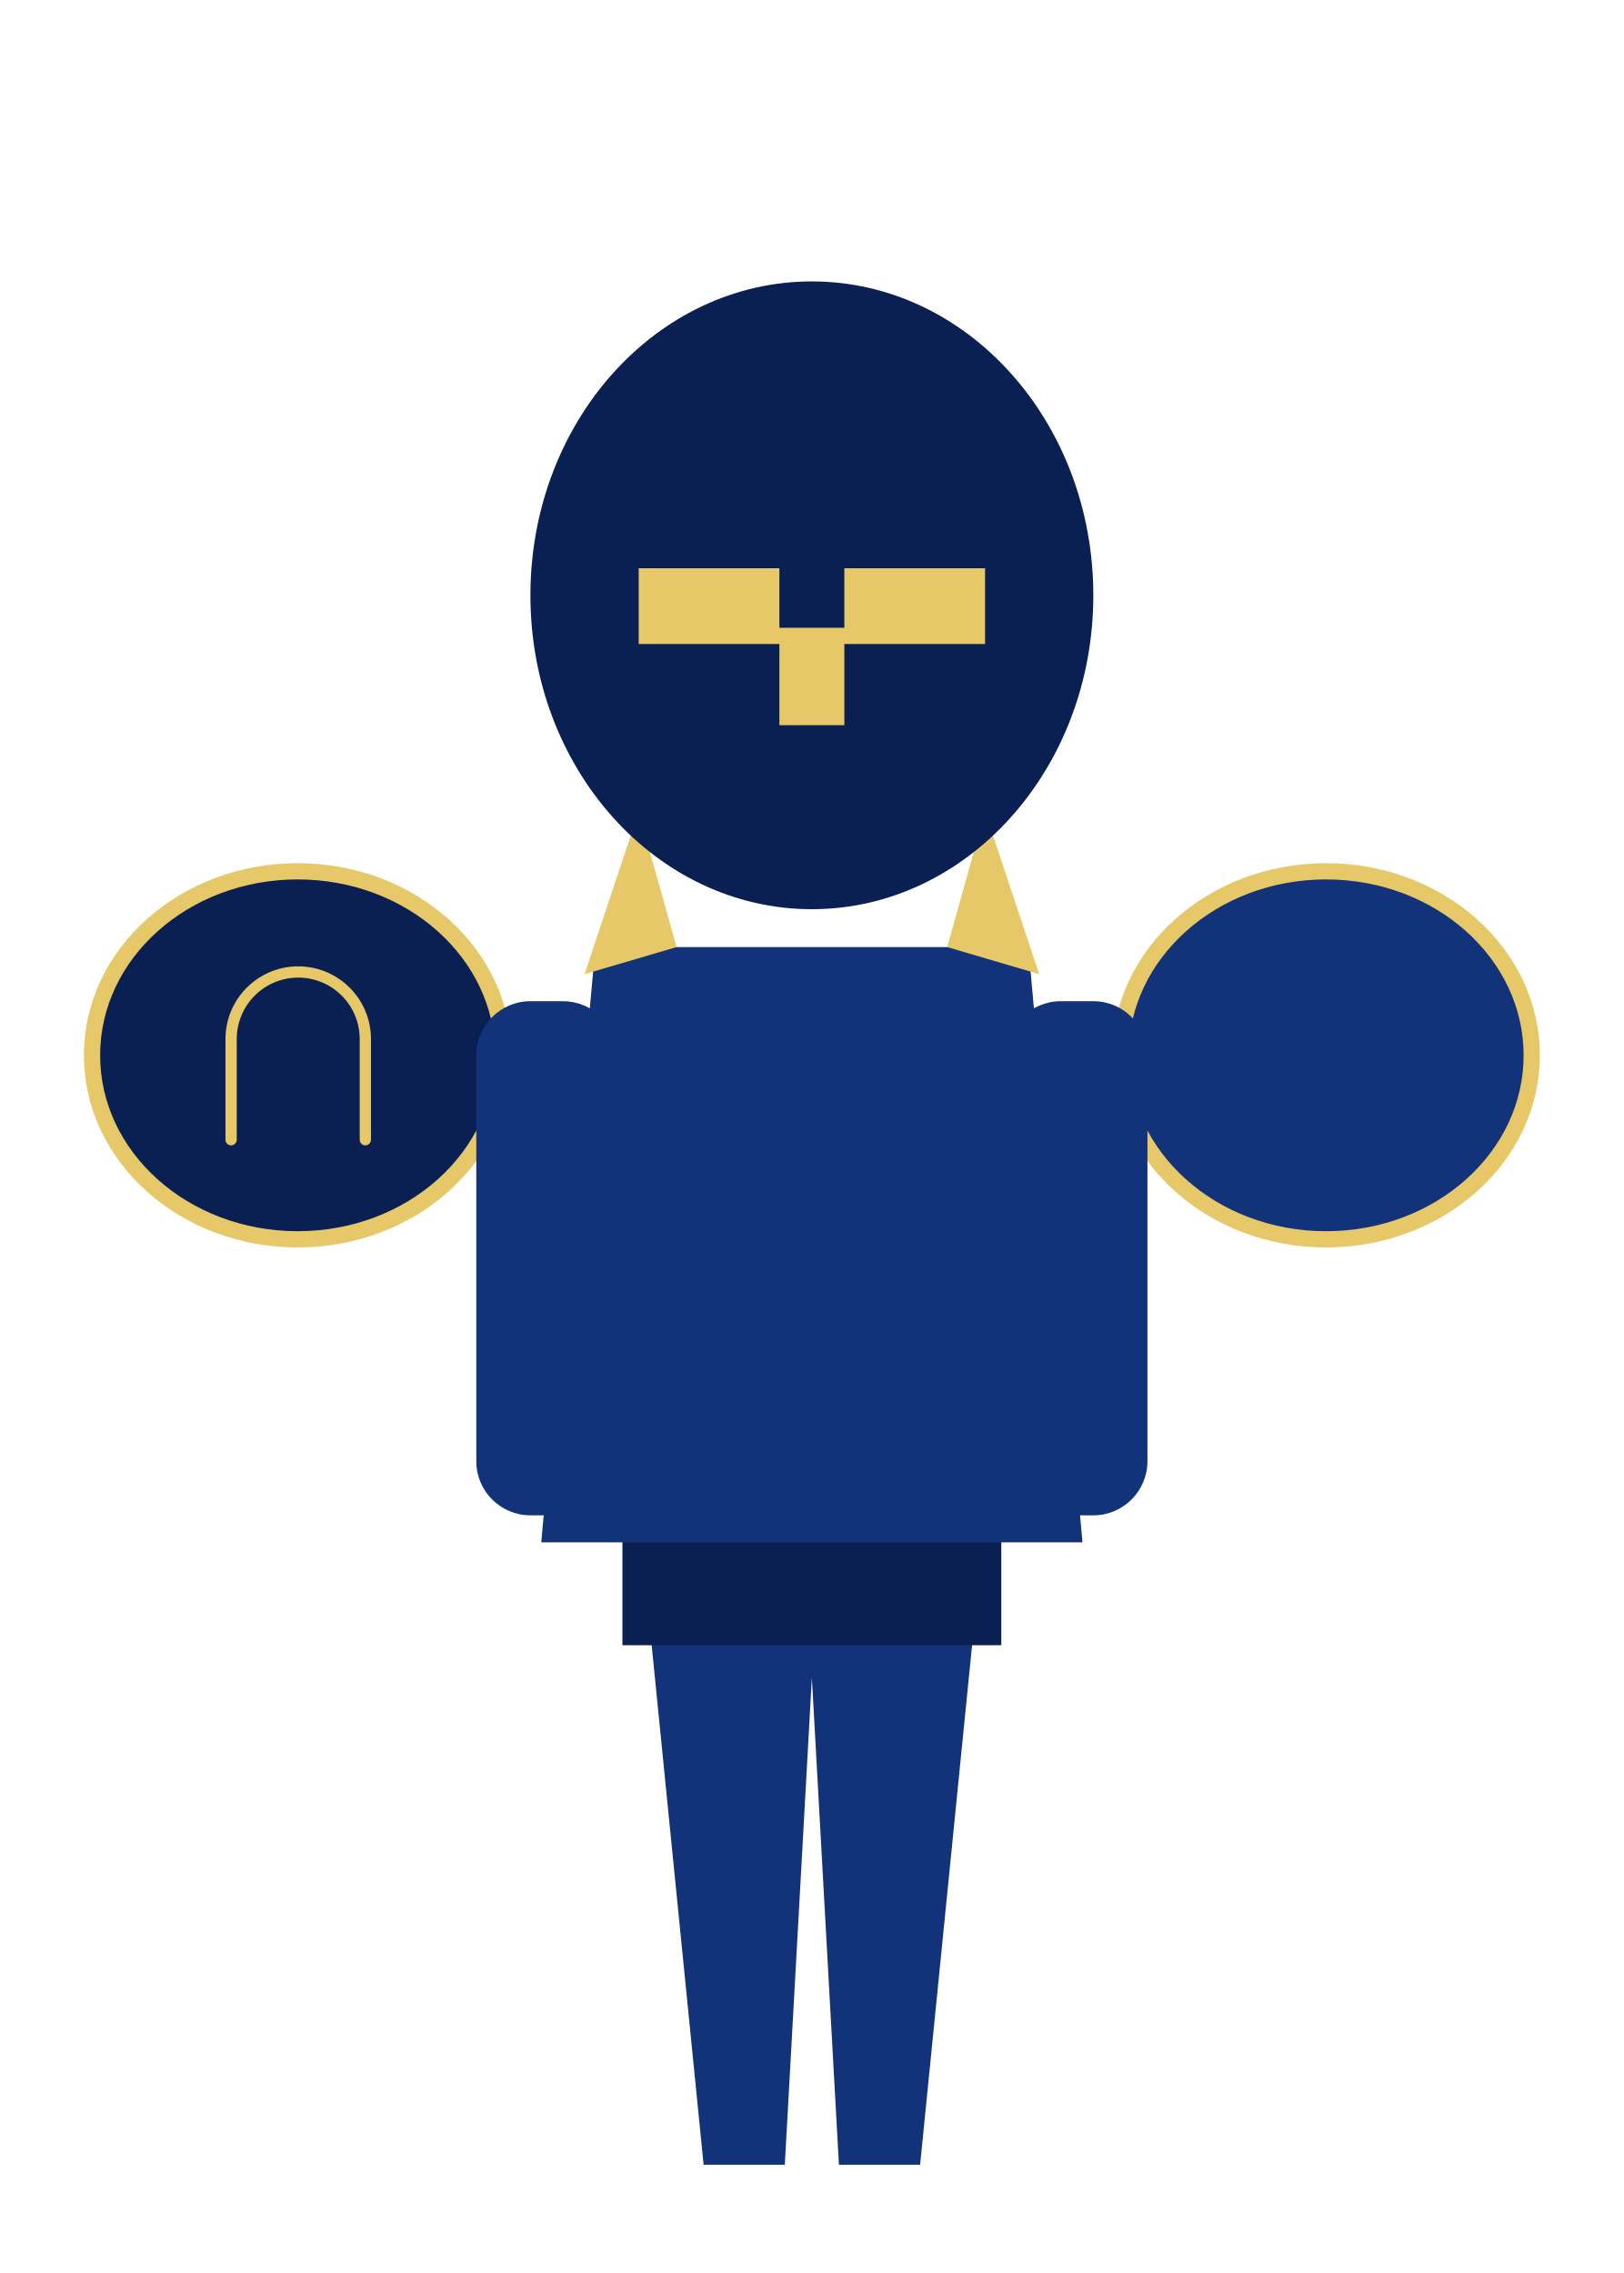
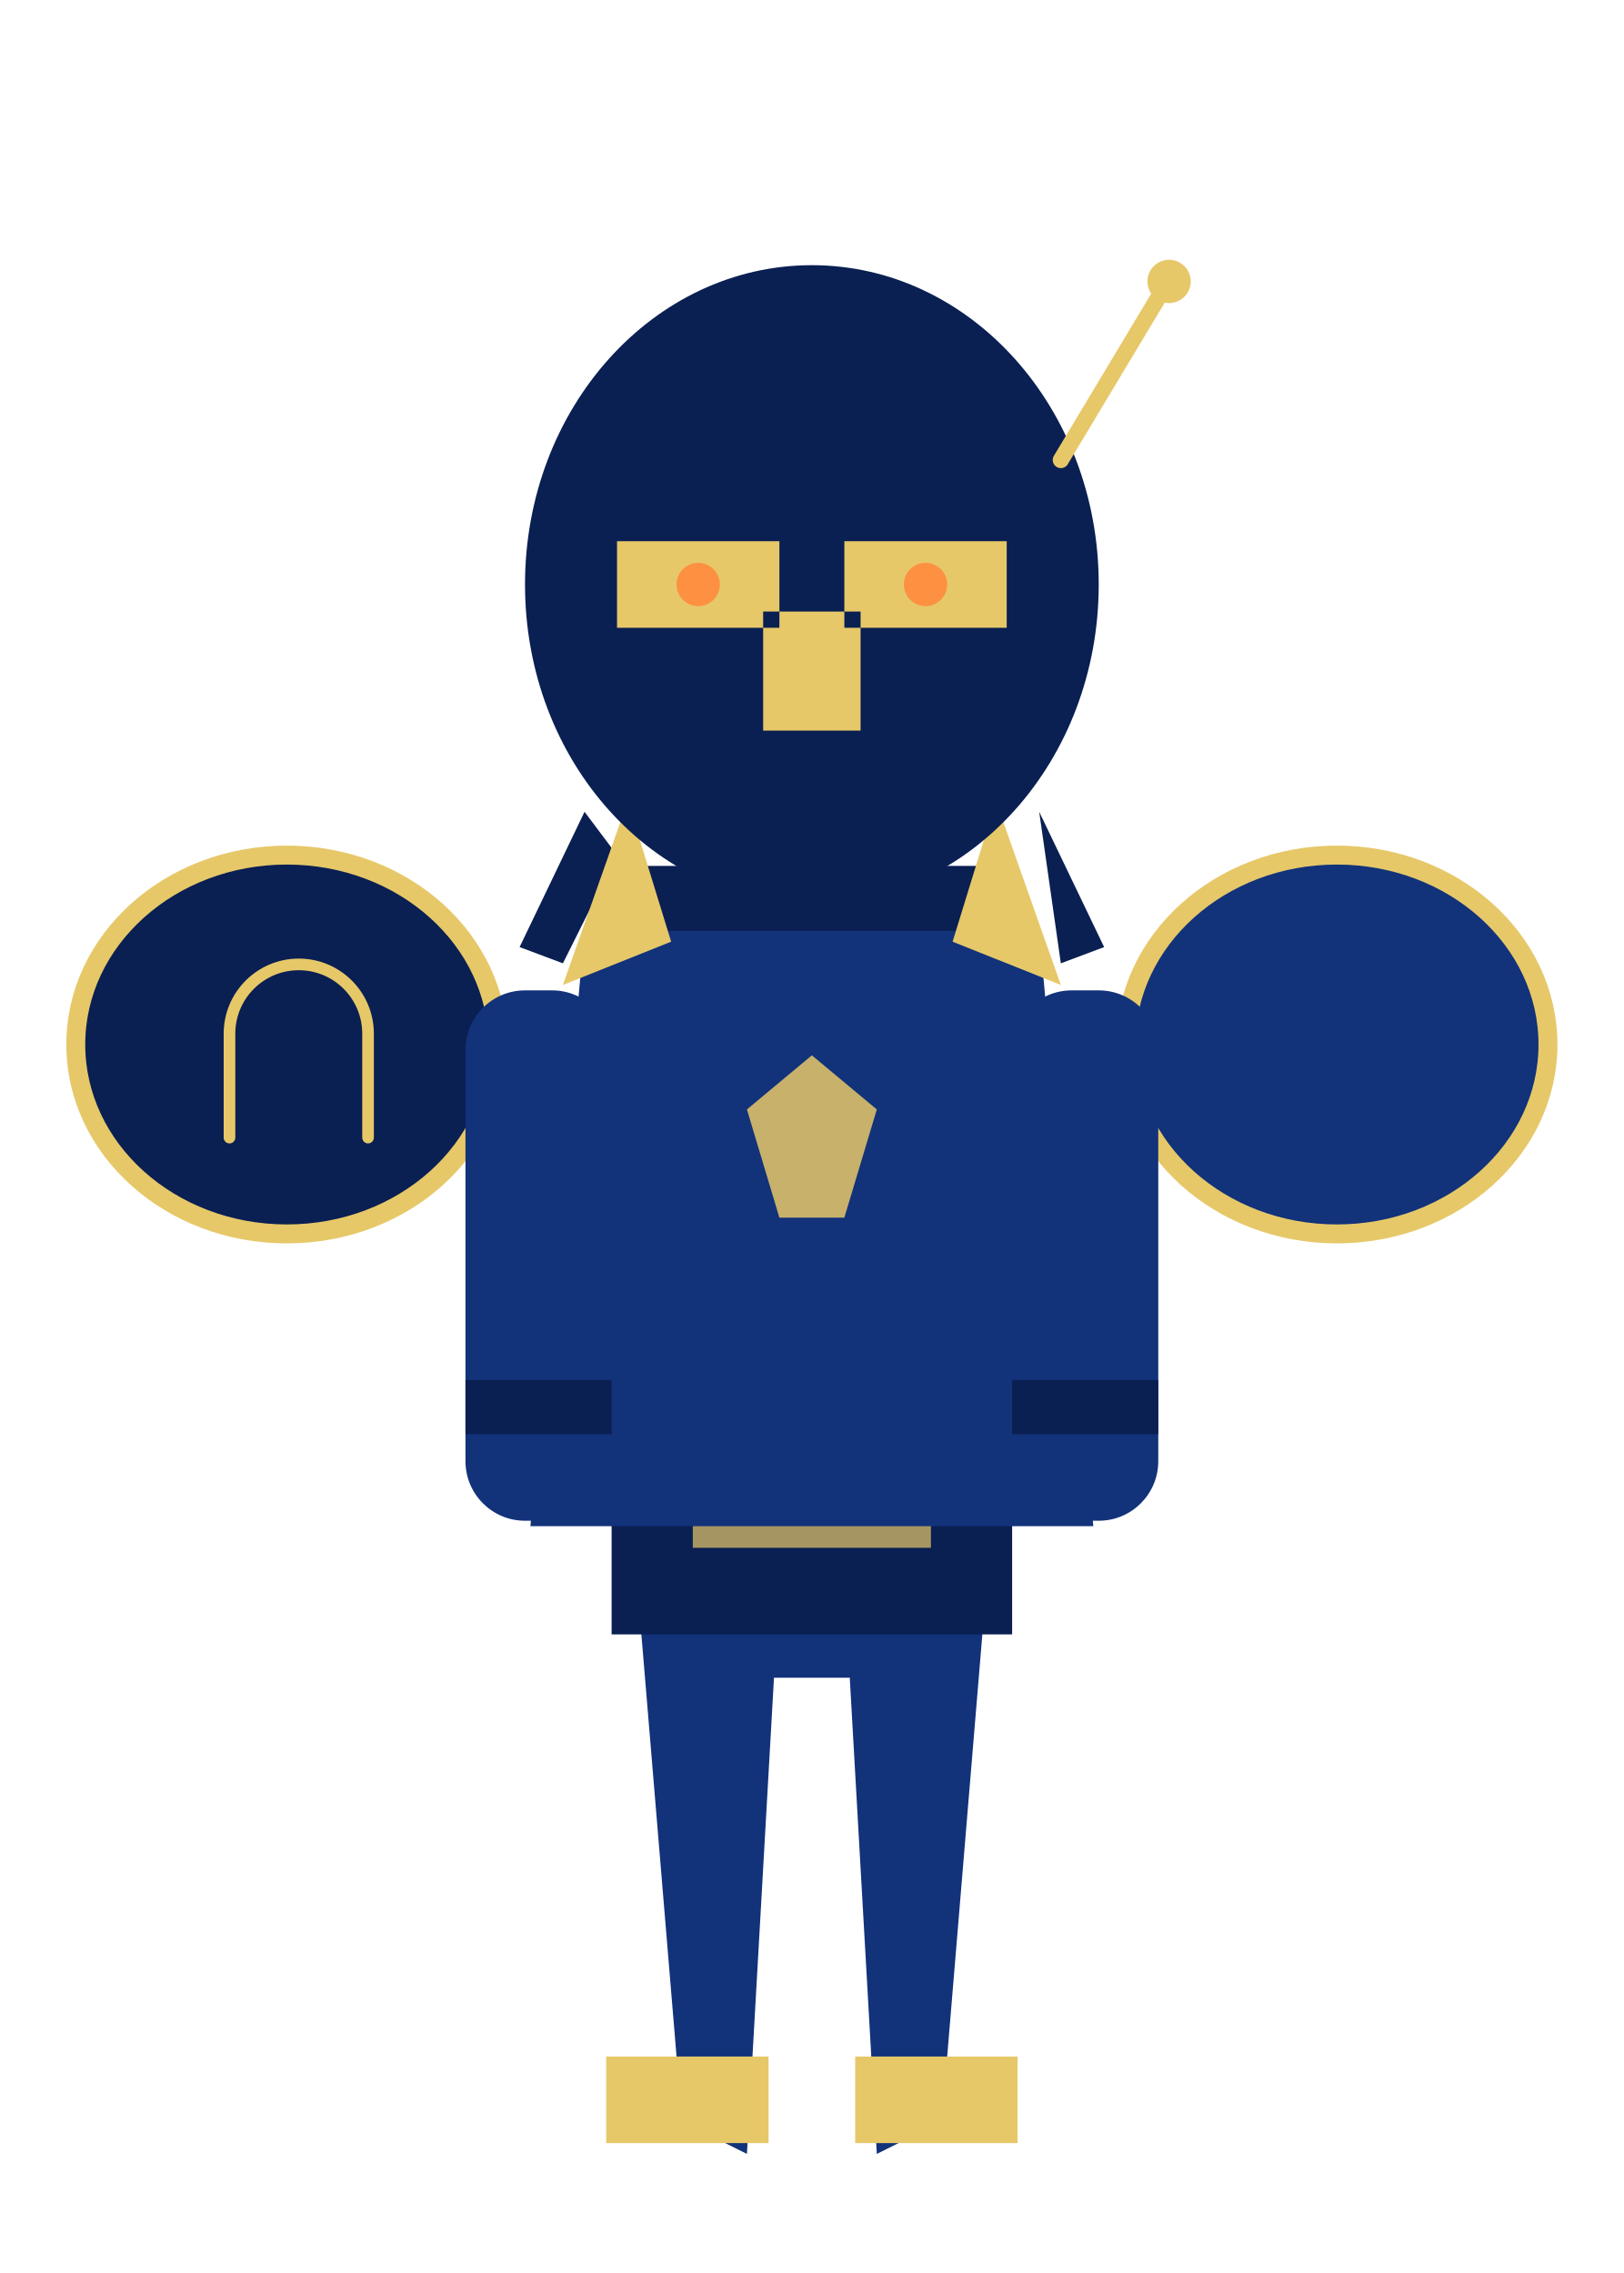
<svg xmlns="http://www.w3.org/2000/svg" viewBox="0 0 300 420">
-   <polygon points="120,300 130,400 145,400 150,310 155,400 170,400 180,300" fill="#12327a" />
-   <rect x="115" y="278" width="70" height="26" fill="#0a1f52" />
-   <path d="M110,175 L100,285 L200,285 L190,175 Z" fill="#12327a" />
-   <polygon points="118,150 108,180 125,175" fill="#e6c869" />
-   <polygon points="182,150 192,180 175,175" fill="#e6c869" />
-   <ellipse cx="55" cy="195" rx="38" ry="34" fill="#0a1f52" stroke="#e6c869" stroke-width="3" />
-   <g transform="translate(21,161) scale(0.31)">
+   <rect x="112" y="160" width="76" height="30" fill="#0a1f52" />
+   <path d="M108,150 L96,175 L104,178 L114,158 Z" fill="#0a1f52" />
+   <path d="M192,150 L204,175 L196,178 Z" fill="#0a1f52" />
+   <polygon points="118,296 126,392 138,398 143,310 157,310 162,398 174,392 182,296" fill="#12327a" />
+   <rect x="112" y="380" width="30" height="16" fill="#e6c869" />
+   <rect x="158" y="380" width="30" height="16" fill="#e6c869" />
+   <rect x="113" y="274" width="74" height="28" fill="#0a1f52" />
+   <rect x="128" y="278" width="44" height="8" fill="#e6c869" opacity="0.7" />
+   <path d="M108,172 L98,282 L202,282 L192,172 Z" fill="#12327a" />
+   <path d="M138,205 L150,195 L162,205 L156,225 L144,225 Z" fill="#e6c869" opacity="0.85" />
+   <polygon points="116,148 104,182 124,174" fill="#e6c869" />
+   <polygon points="184,148 196,182 176,174" fill="#e6c869" />
+   <ellipse cx="53" cy="193" rx="39" ry="35" fill="#0a1f52" stroke="#e6c869" stroke-width="3.5" />
+   <g transform="translate(20,159) scale(0.32)">
    <path d="M70,160 L70,100 A40,40 0 1 1 150,100 L150,160" fill="none" stroke="#e6c869" stroke-width="6.72" stroke-linecap="round" stroke-linejoin="round" />
  </g>
-   <ellipse cx="245" cy="195" rx="38" ry="34" fill="#12327a" stroke="#e6c869" stroke-width="3" />
-   <rect x="88" y="185" width="26" height="95" rx="10" fill="#12327a" />
-   <rect x="186" y="185" width="26" height="95" rx="10" fill="#12327a" />
-   <ellipse cx="150" cy="110" rx="52" ry="58" fill="#0a1f52" />
-   <path d="M118,105 h26 v14 h-26 z M156,105 h26 v14 h-26 z M144,116 v18 h12 v-18 z" fill="#e6c869" />
+   <ellipse cx="247" cy="193" rx="39" ry="35" fill="#12327a" stroke="#e6c869" stroke-width="3.5" />
+   <rect x="86" y="183" width="27" height="98" rx="11" fill="#12327a" />
+   <rect x="187" y="183" width="27" height="98" rx="11" fill="#12327a" />
+   <rect x="86" y="255" width="27" height="10" fill="#0a1f52" />
+   <rect x="187" y="255" width="27" height="10" fill="#0a1f52" />
+   <ellipse cx="150" cy="108" rx="53" ry="59" fill="#0a1f52" />
+   <path d="M114,100 h30 v16 h-30 z M156,100 h30 v16 h-30 z M141,113 v22 h18 v-22 z" fill="#e6c869" />
+   <circle cx="129" cy="108" r="4" fill="#ff8a3d" opacity="0.9" />
+   <circle cx="171" cy="108" r="4" fill="#ff8a3d" opacity="0.9" />
+   <line x1="196" y1="85" x2="214" y2="55" stroke="#e6c869" stroke-width="3" stroke-linecap="round" />
+   <circle cx="216" cy="52" r="4" fill="#e6c869" />
</svg>
